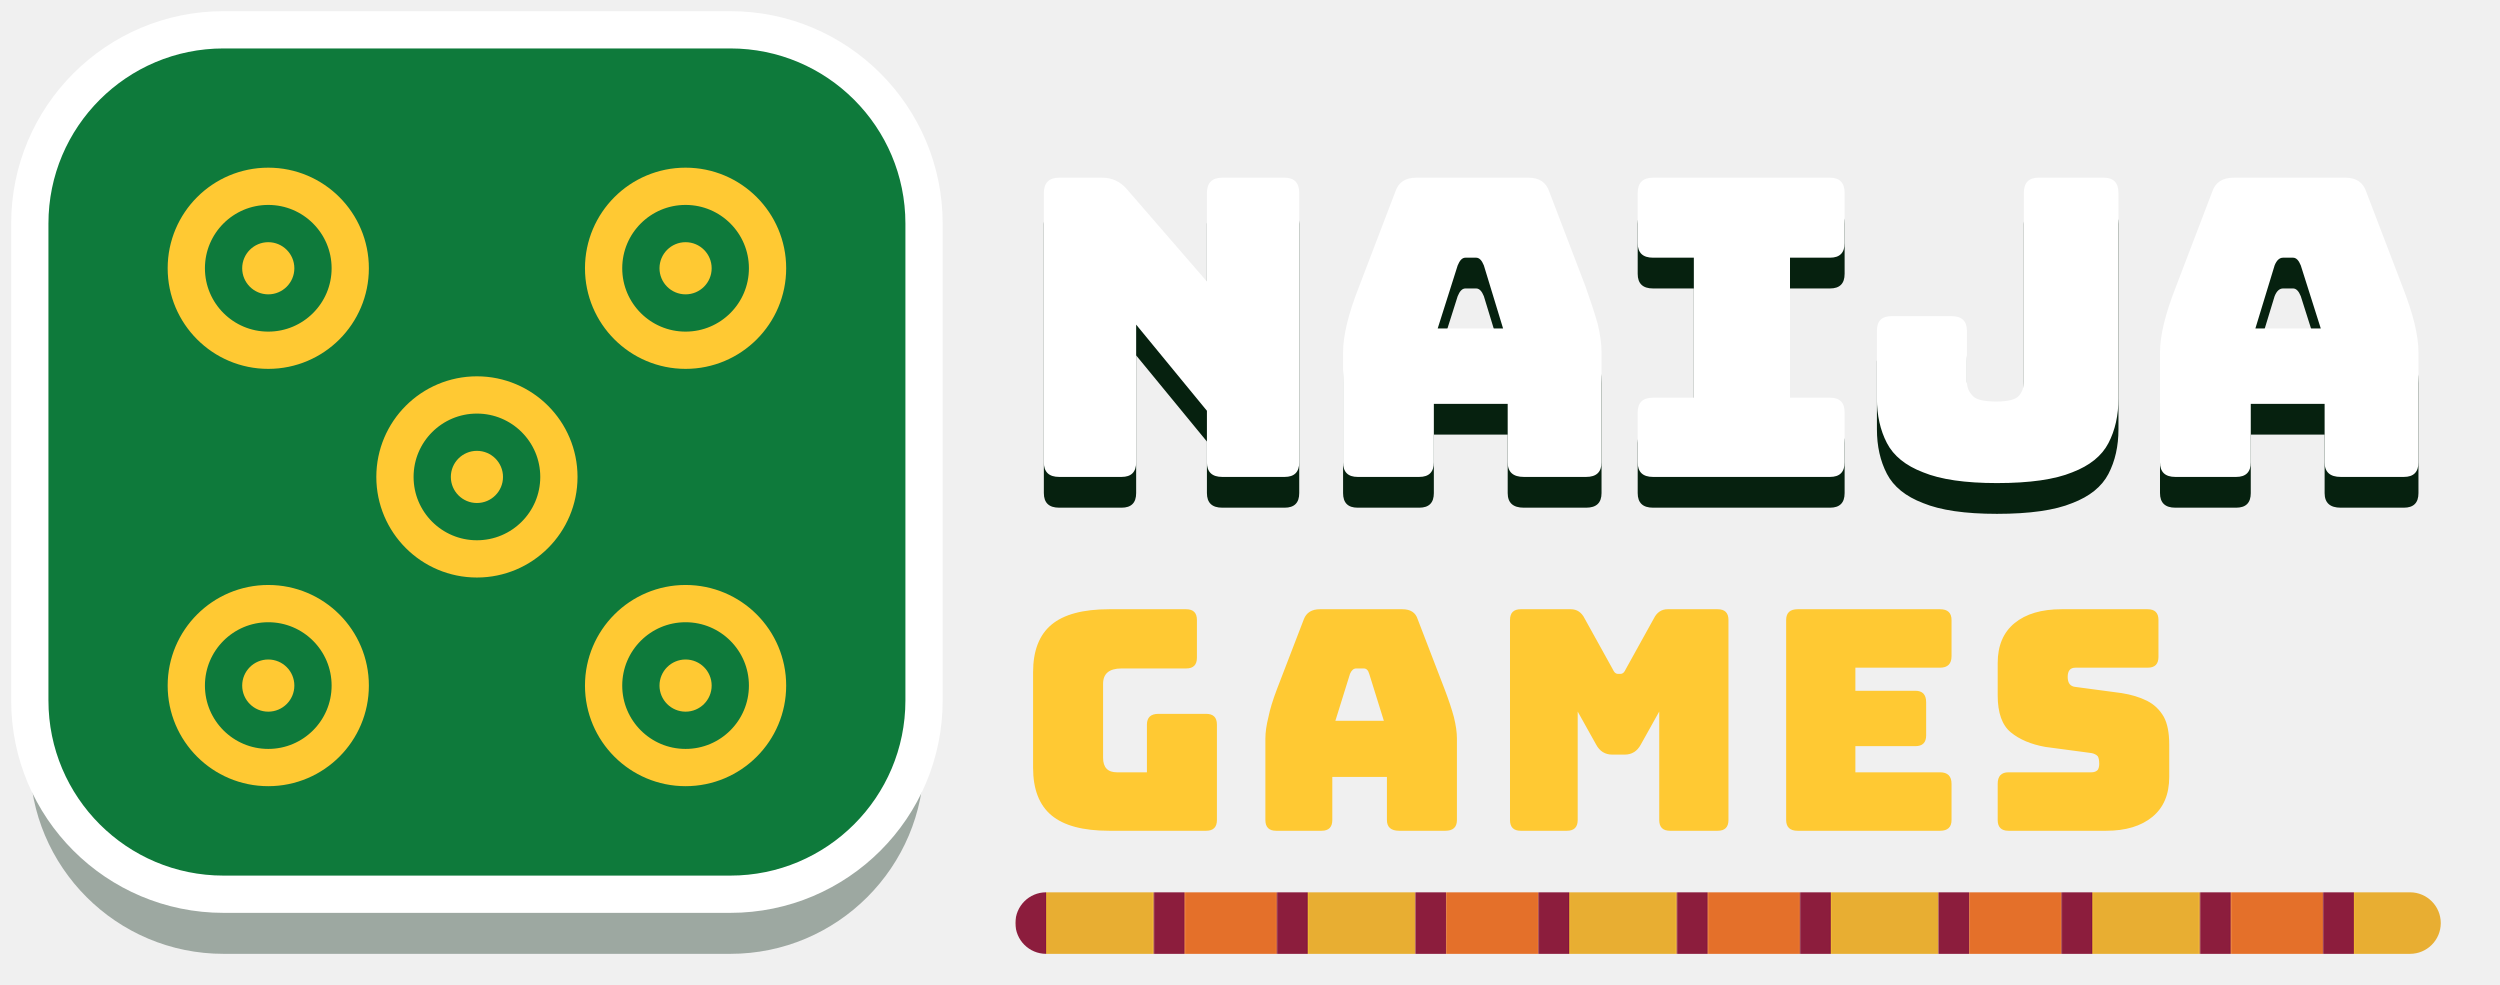
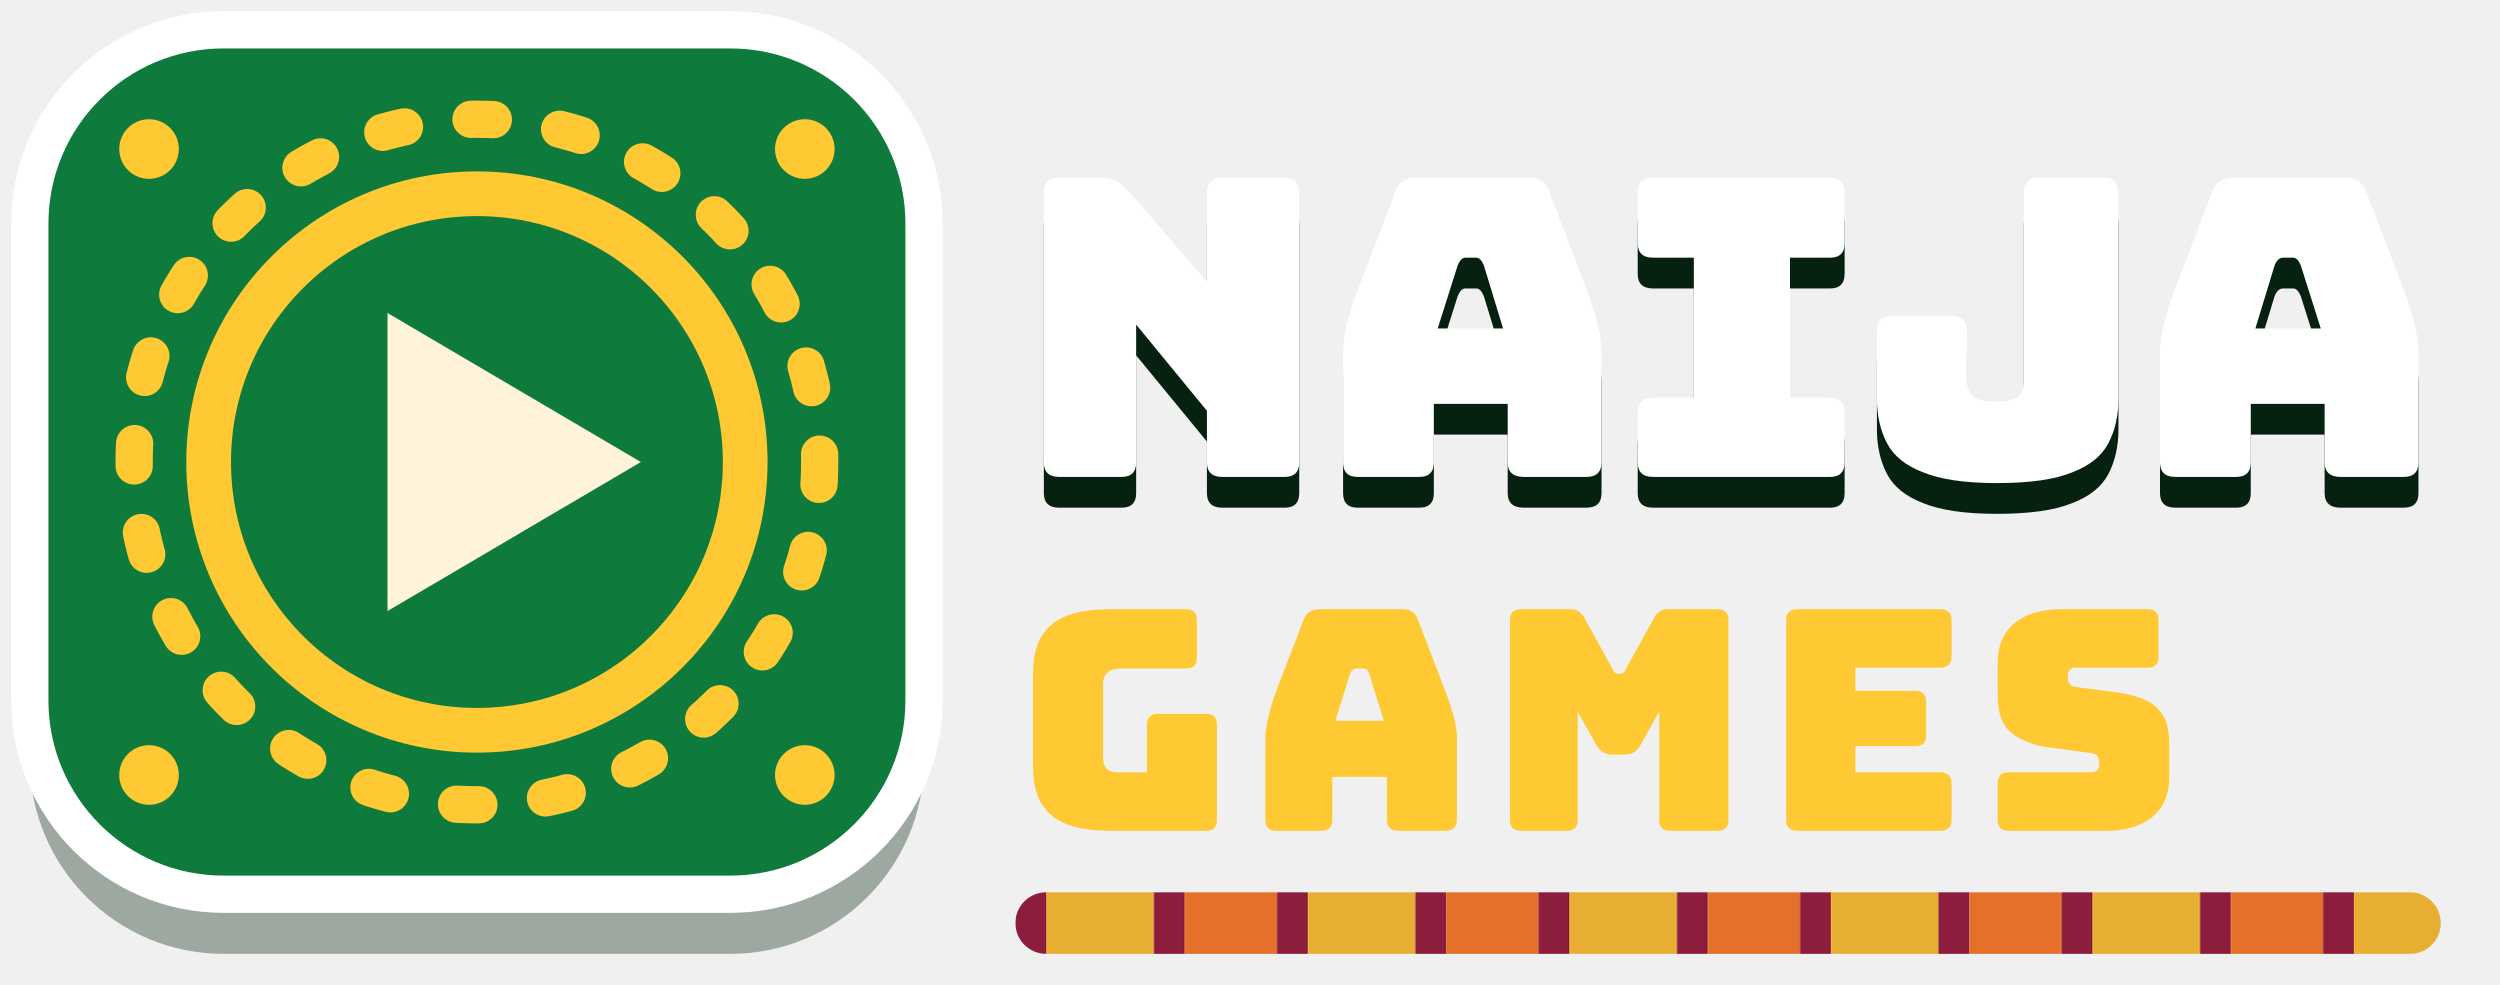
<svg xmlns="http://www.w3.org/2000/svg" width="325" height="128" aria-label="Naija Games logo (placeholder)" viewBox="0 0 325 128">
  <defs>
    <pattern id="a" width="34" height="14" patternUnits="userSpaceOnUse">
      <path fill="#e8ae32" d="M0 0h14v14H0z" />
      <path fill="#8c1d3d" d="M14 0h4v14h-4z" />
      <path fill="#e4702a" d="M18 0h12v14H18z" />
      <path fill="#8c1d3d" d="M30 0h4v14h-4z" />
    </pattern>
  </defs>
  <g transform="scale(.96875)">
    <rect width="120" height="118" x="4" y="10" fill="#04210f" opacity=".35" rx="26" />
    <rect width="120" height="116" x="4" y="4" fill="#0e7a3b" stroke="#fff" stroke-width="5" rx="26" />
-     <circle cx="36" cy="36" r="11" fill="none" stroke="#ffc933" stroke-width="5" />
-     <circle cx="36" cy="36" r="3.5" fill="#ffc933" />
-     <circle cx="92" cy="36" r="11" fill="none" stroke="#ffc933" stroke-width="5" />
-     <circle cx="92" cy="36" r="3.5" fill="#ffc933" />
-     <circle cx="64" cy="64" r="11" fill="none" stroke="#ffc933" stroke-width="5" />
-     <circle cx="64" cy="64" r="3.5" fill="#ffc933" />
-     <circle cx="36" cy="92" r="11" fill="none" stroke="#ffc933" stroke-width="5" />
-     <circle cx="36" cy="92" r="3.5" fill="#ffc933" />
-     <circle cx="92" cy="92" r="11" fill="none" stroke="#ffc933" stroke-width="5" />
-     <circle cx="92" cy="92" r="3.5" fill="#ffc933" />
+     <circle cx="64" cy="62" r="46" fill="none" stroke="#ffc933" stroke-dasharray="3 9" stroke-linecap="round" stroke-width="5" />
+     <circle cx="64" cy="62" r="36" fill="none" stroke="#ffc933" stroke-width="6" />
+     <circle cx="20" cy="20" r="4" fill="#ffc933" />
+     <circle cx="108" cy="20" r="4" fill="#ffc933" />
+     <circle cx="20" cy="104" r="4" fill="#ffc933" />
+     <circle cx="108" cy="104" r="4" fill="#ffc933" />
+     <path fill="#fff3da" d="M52 42v40l34-20z" />
  </g>
  <path fill="#06210f" d="M145.8 66h-8.1q-2 0-2-1.9v-35q0-2 2-2h5.6q1.9 0 3.2 1.5l10.4 12V29.1q0-2 2-2h8.1q1.9 0 1.9 2v35q0 1.9-1.9 1.9h-8.1q-2 0-2-1.9v-6.7l-9.2-11.2v17.9q0 1.9-1.9 1.9m40.6-1.9q0 1.9-1.9 1.9h-8q-1.9 0-1.9-1.9V49.8q0-1.6.5-3.7t1.6-4.9l4.7-12.3q.6-1.8 2.7-1.8h14.6q2.1 0 2.7 1.8l4.7 12.3q1 2.8 1.6 4.9.5 2.1.5 3.7v14.3q0 1.9-2 1.9h-8.1q-2.1 0-2.1-1.9v-7.6h-9.6Zm3.1-25.6-2.6 8.2h8.5l-2.5-8.2q-.4-1-1-1h-1.4q-.6 0-1 1M214.9 66q-2 0-2-1.9v-6.5q0-1.9 2-1.9h5.3V37.5h-5.3q-2 0-2-1.9v-6.5q0-2 2-2h23q1.9 0 1.9 2v6.5q0 1.9-1.9 1.9h-5.2v18.2h5.2q1.9 0 1.9 1.9v6.5q0 1.9-1.9 1.9Zm60.5-10.2q0 3.3-1.3 5.8t-4.7 3.8q-3.4 1.4-9.8 1.4-6.2 0-9.6-1.4-3.4-1.3-4.7-3.8t-1.3-5.8V47q0-1.9 1.9-1.9h7.8q2 0 2 1.9v6.6q0 1.1.7 1.8.6.8 3.1.8 2.4 0 3-.8.6-.7.6-1.8V29.1q0-2 1.9-2h8.5q1.9 0 1.9 2Zm17.2 8.3q0 1.9-1.9 1.9h-7.9q-2 0-2-1.9V49.8q0-1.6.5-3.7t1.6-4.9l4.7-12.3q.6-1.8 2.8-1.8h14.5q2.1 0 2.7 1.8l4.7 12.3q1.1 2.8 1.6 4.9t.5 3.7v14.3q0 1.9-1.9 1.9h-8.2q-2.1 0-2.1-1.9v-7.6h-9.6Zm3.1-25.6-2.5 8.2h8.5l-2.6-8.2q-.4-1-1-1h-1.3q-.7 0-1.1 1" />
  <path fill="#fff" d="M145.8 62h-8.1q-2 0-2-1.9v-35q0-2 2-2h5.6q1.9 0 3.2 1.5l10.4 12V25.1q0-2 2-2h8.1q1.9 0 1.9 2v35q0 1.9-1.9 1.9h-8.1q-2 0-2-1.9v-6.7l-9.2-11.2v17.9q0 1.9-1.9 1.9m40.6-1.9q0 1.9-1.9 1.9h-8q-1.9 0-1.9-1.9V45.8q0-1.6.5-3.7t1.6-4.9l4.7-12.3q.6-1.8 2.7-1.8h14.6q2.1 0 2.7 1.8l4.7 12.3q1 2.8 1.6 4.9.5 2.1.5 3.7v14.3q0 1.9-2 1.9h-8.1q-2.1 0-2.1-1.9v-7.6h-9.6Zm3.1-25.6-2.6 8.2h8.5l-2.5-8.2q-.4-1-1-1h-1.4q-.6 0-1 1M214.9 62q-2 0-2-1.9v-6.5q0-1.9 2-1.9h5.3V33.5h-5.3q-2 0-2-1.9v-6.5q0-2 2-2h23q1.9 0 1.9 2v6.5q0 1.9-1.9 1.9h-5.2v18.2h5.2q1.9 0 1.9 1.9v6.5q0 1.9-1.9 1.9Zm60.5-10.2q0 3.3-1.3 5.8t-4.7 3.8q-3.4 1.4-9.8 1.4-6.2 0-9.6-1.4-3.4-1.3-4.7-3.8t-1.3-5.8V43q0-1.9 1.9-1.9h7.8q2 0 2 1.9v6.6q0 1.1.7 1.8.6.8 3.1.8 2.4 0 3-.8.6-.7.6-1.8V25.1q0-2 1.9-2h8.5q1.9 0 1.9 2Zm17.2 8.3q0 1.9-1.9 1.9h-7.9q-2 0-2-1.9V45.8q0-1.6.5-3.7t1.6-4.9l4.7-12.3q.6-1.8 2.8-1.8h14.5q2.1 0 2.7 1.8l4.7 12.3q1.1 2.8 1.6 4.9t.5 3.7v14.3q0 1.9-1.9 1.9h-8.2q-2.1 0-2.1-1.9v-7.6h-9.6Zm3.1-25.6-2.5 8.2h8.5l-2.6-8.2q-.4-1-1-1h-1.3q-.7 0-1.1 1" />
  <path fill="#ffc933" d="M156.8 108h-12.6q-5.1 0-7.5-2t-2.4-6.2V87.4q0-4.2 2.4-6.2t7.5-2h10q1.4 0 1.4 1.4v4.9q0 1.4-1.4 1.4h-8.4q-2.4 0-2.4 2v9.6q0 1.9 1.8 1.9h3.9v-6.2q0-1.4 1.5-1.4h6.2q1.4 0 1.4 1.4v12.4q0 1.4-1.4 1.4m16.4-1.4q0 1.4-1.4 1.4h-5.9q-1.4 0-1.4-1.4V96q0-1.2.4-2.8.3-1.5 1.1-3.6l3.5-9.1q.5-1.3 2.1-1.3h10.7q1.6 0 2 1.3l3.5 9.1q.8 2.1 1.2 3.6.4 1.6.4 2.8v10.6q0 1.4-1.5 1.4h-6q-1.6 0-1.6-1.4V101h-7.1Zm2.3-19-1.9 6.1h6.3l-1.9-6.1q-.2-.7-.7-.7h-1q-.5 0-.8.7m28.2 20.4h-6q-1.4 0-1.4-1.4v-26q0-1.4 1.4-1.4h6.5q1.2 0 1.8 1.2l3.6 6.5q.2.4.3.5.2.2.4.2h.4q.2 0 .4-.2.1-.1.3-.5l3.6-6.5q.6-1.2 1.8-1.2h6.5q1.4 0 1.4 1.4v26q0 1.4-1.4 1.4h-6.2q-1.4 0-1.4-1.4V92.5l-2.4 4.3q-.7 1.3-2.1 1.3h-1.6q-1.4 0-2.1-1.3l-2.4-4.3v14.1q0 1.4-1.4 1.4m48.5 0h-18.5q-1.5 0-1.5-1.4v-26q0-1.4 1.5-1.4h18.5q1.5 0 1.5 1.4v4.7q0 1.5-1.5 1.5h-11v3h7.8q1.4 0 1.4 1.5v4.3q0 1.4-1.4 1.4h-7.8v3.4h11q1.5 0 1.5 1.5v4.7q0 1.4-1.5 1.4m21.6 0h-12.7q-1.4 0-1.4-1.4v-4.7q0-1.5 1.4-1.5h10.8q.5 0 .8-.3.2-.3.2-.8 0-.7-.2-1-.3-.3-.8-.4l-6-.8q-2.8-.5-4.5-1.9t-1.7-4.8v-4.2q0-3.4 2.2-5.2t6.1-1.8h11.2q1.4 0 1.4 1.4v4.8q0 1.4-1.4 1.4h-9.4q-1 0-1 1.2t1 1.3l6 .8q1.9.3 3.3 1t2.2 2.1q.7 1.3.7 3.6v4.2q0 3.4-2.2 5.2t-6 1.8" />
  <rect width="185.3" height="8" x="132" y="116" fill="url(#a)" rx="4" />
</svg>
